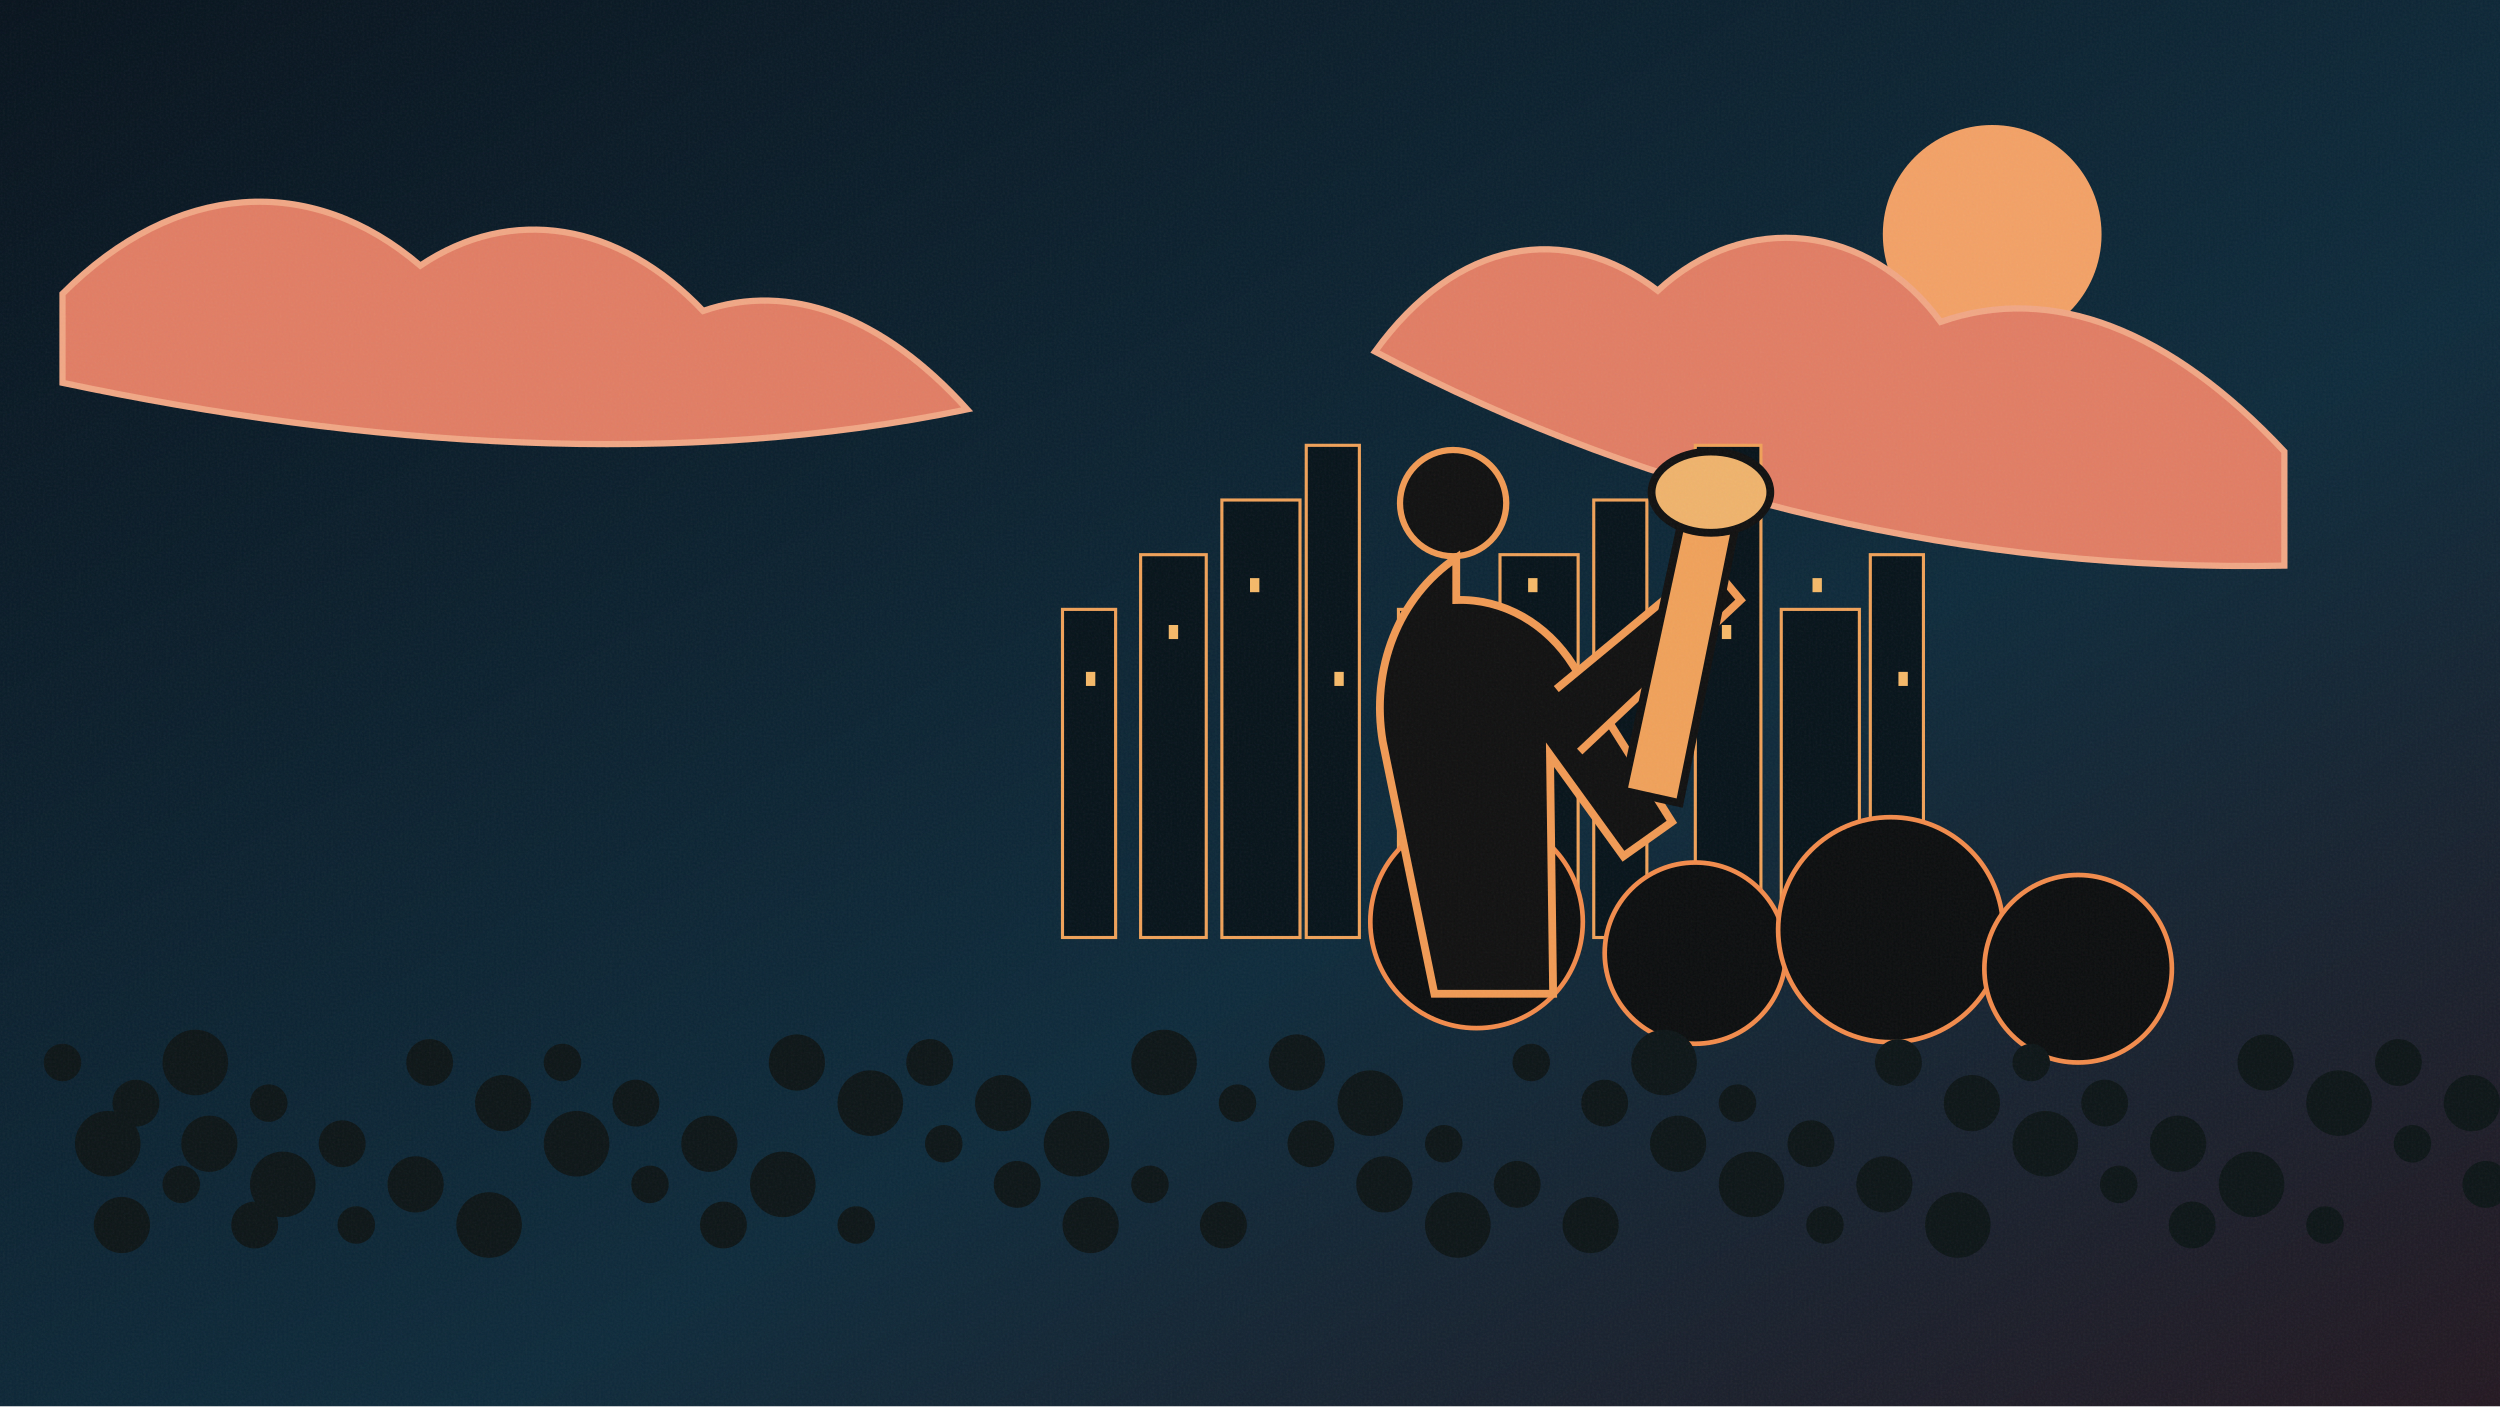
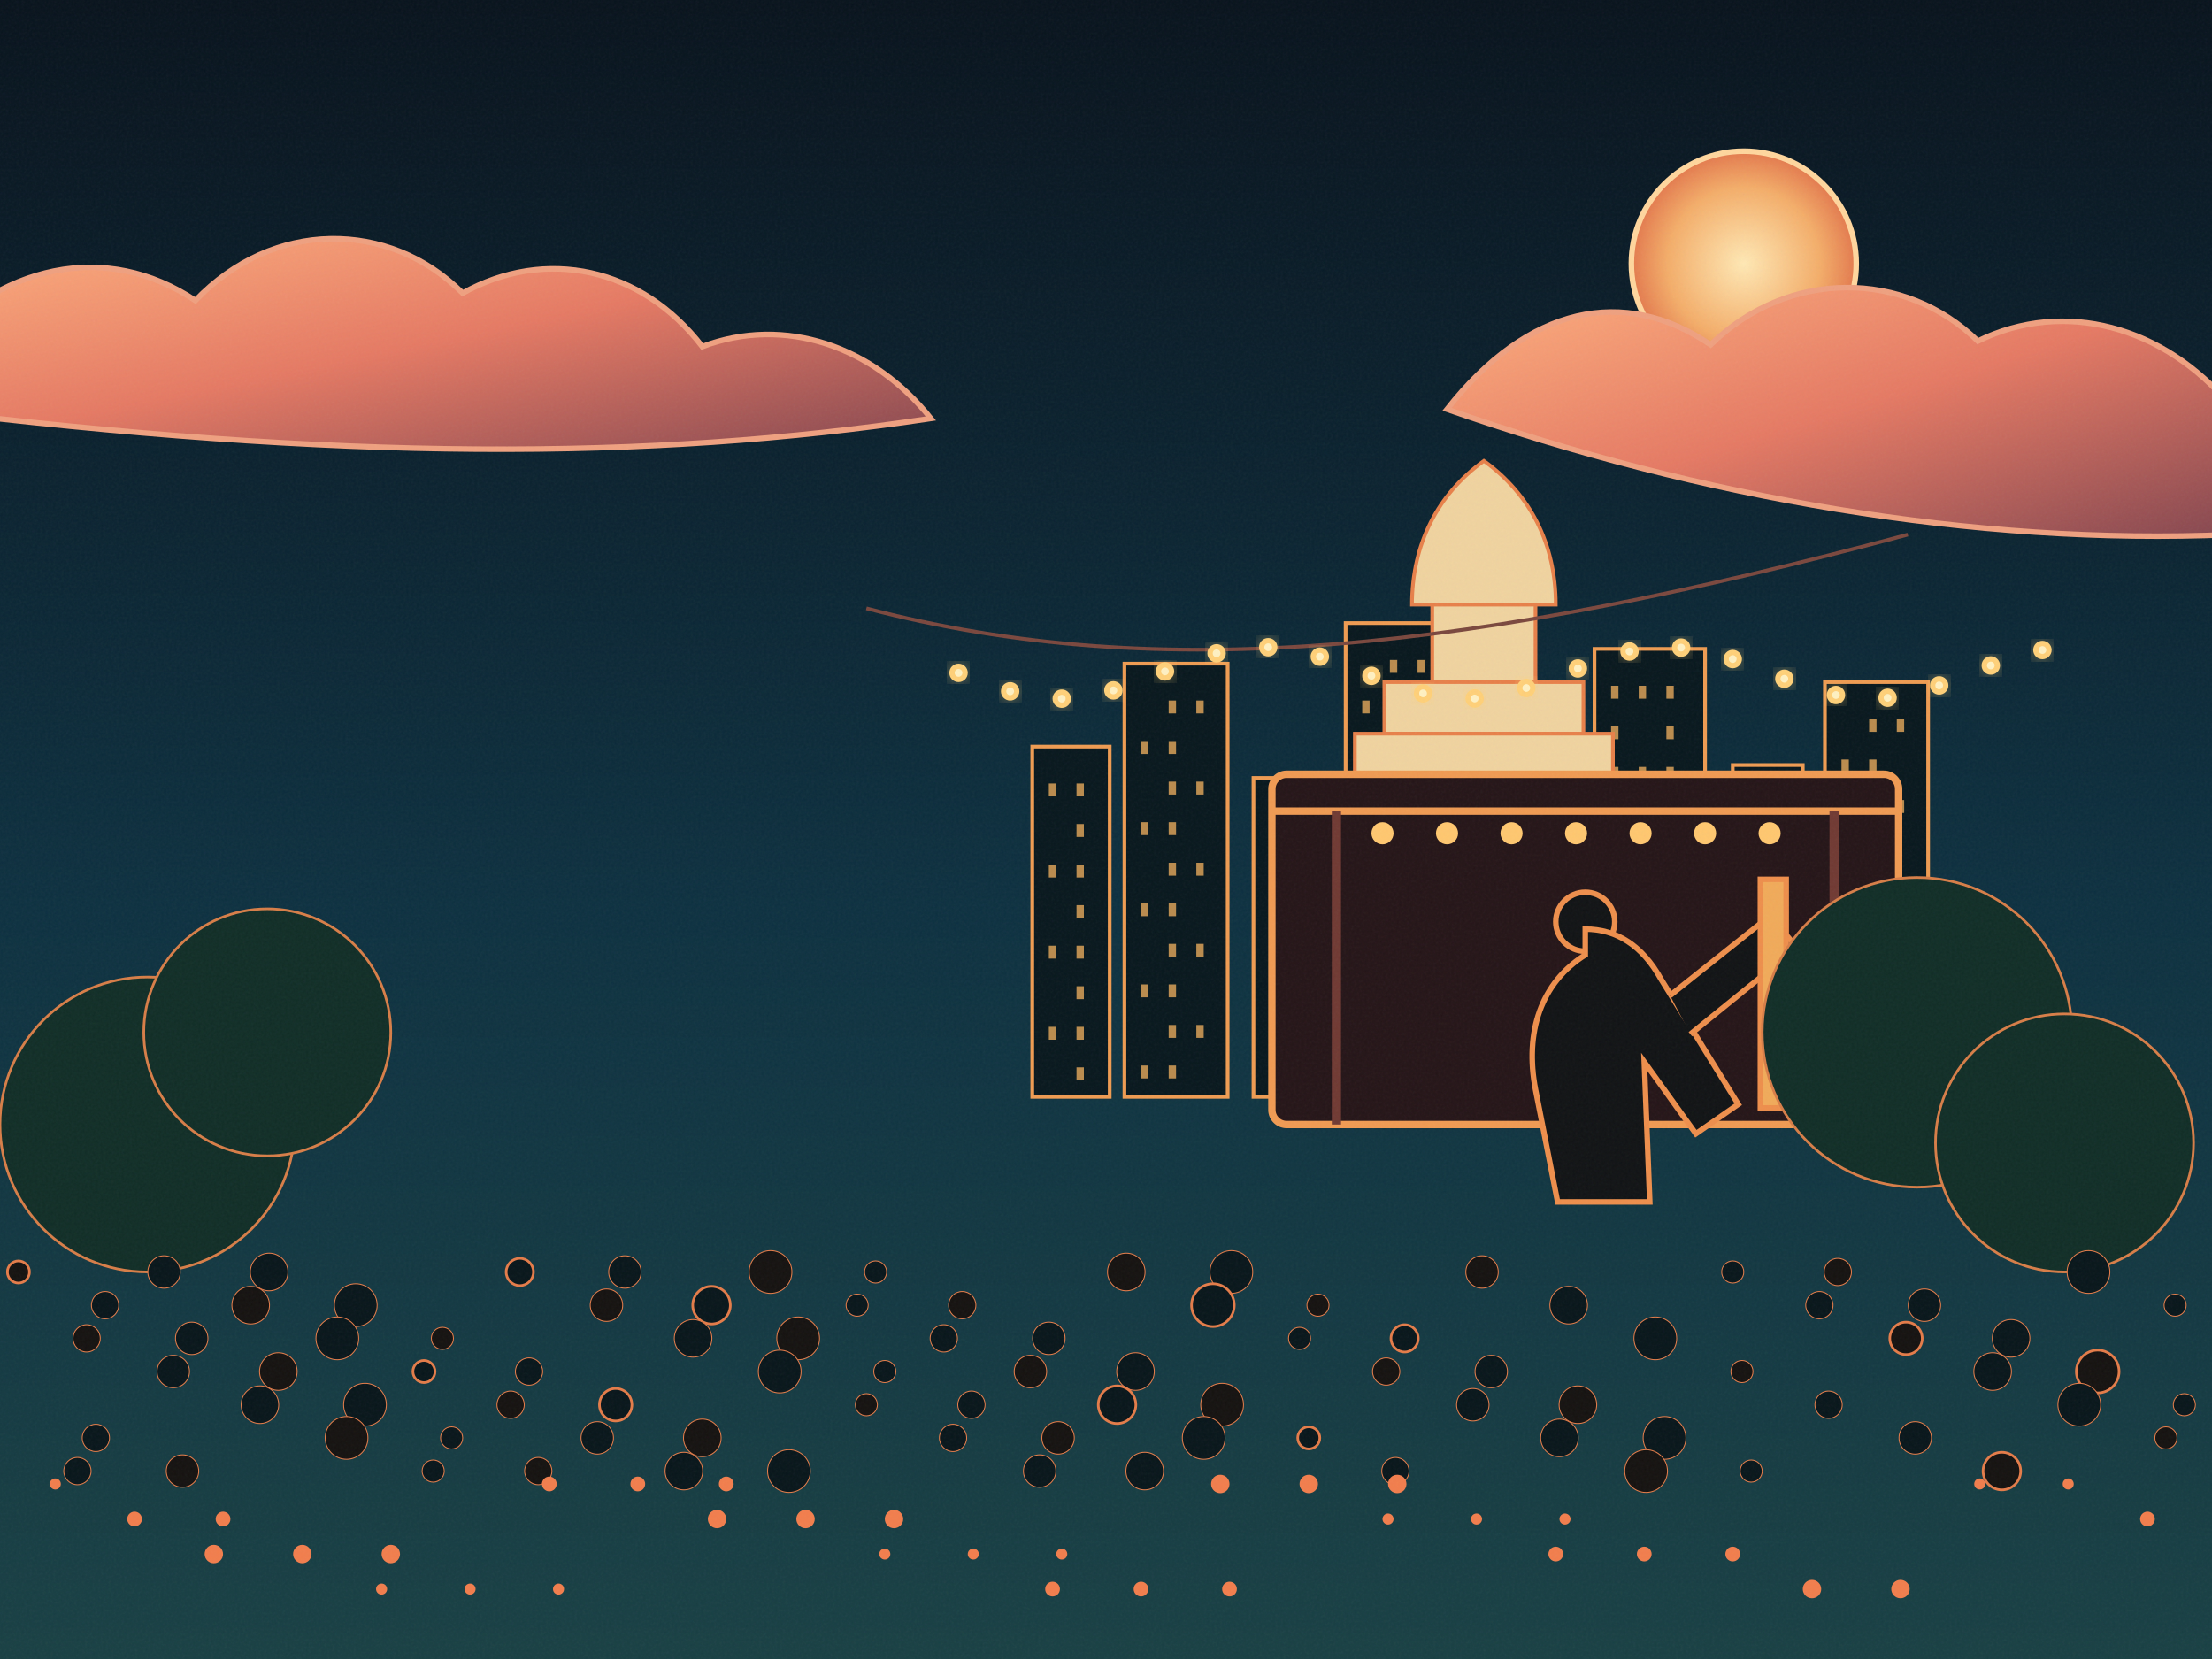
- <svg xmlns="http://www.w3.org/2000/svg" viewBox="0 0 1600 900" preserveAspectRatio="xMidYMid slice">
+ <svg xmlns="http://www.w3.org/2000/svg" viewBox="0 0 1200 900" preserveAspectRatio="xMidYMid slice">
  <defs>
-     <linearGradient id="bg" x1="0" y1="0" x2="1" y2="1">
-       <stop stop-color="#07131d" />
-       <stop offset=".6" stop-color="#0d2a3b" />
-       <stop offset="1" stop-color="#231821" />
+     <linearGradient id="sky" x1="0" y1="0" x2="0" y2="1">
+       <stop stop-color="#07121c" />
+       <stop offset=".55" stop-color="#0c3040" />
+       <stop offset="1" stop-color="#183f43" />
    </linearGradient>
-     <filter id="g">
-       <feTurbulence type="fractalNoise" baseFrequency=".7" numOctaves="3" seed="23" />
+     <linearGradient id="cloud" x1="0" y1="0" x2="1" y2="1">
+       <stop stop-color="#ffb07e" />
+       <stop offset=".5" stop-color="#e57963" />
+       <stop offset="1" stop-color="#85464f" />
+     </linearGradient>
+     <radialGradient id="moon">
+       <stop stop-color="#ffe8b4" />
+       <stop offset=".68" stop-color="#f4ad69" />
+       <stop offset="1" stop-color="#e3794d" />
+     </radialGradient>
+     <filter id="glow">
+       <feGaussianBlur stdDeviation="6" result="b" />
+       <feMerge>
+         <feMergeNode in="b" />
+         <feMergeNode in="SourceGraphic" />
+       </feMerge>
+     </filter>
+     <filter id="grain">
+       <feTurbulence type="fractalNoise" baseFrequency=".7" numOctaves="3" seed="22" />
      <feComponentTransfer>
-         <feFuncA type="table" tableValues="0 .06" />
+         <feFuncA type="table" tableValues="0 .055" />
      </feComponentTransfer>
    </filter>
  </defs>
-   <rect width="1600" height="900" fill="url(#bg)" />
-   <circle cx="1275" cy="150" r="70" fill="#f3a166" />
-   <g fill="#e17d64" stroke="#f1a785" stroke-width="4">
-     <path d="M880 225c52-72 122-84 181-39 56-52 135-43 181 20 71-25 147 5 220 83v73c-199 4-401-41-582-137z" />
-     <path d="M40 188c72-72 159-78 229-18 58-39 127-28 181 29 55-19 115 3 169 63-183 38-385 24-579-17z" />
-   </g>
-   <g fill="#06131a" stroke="#f0a158" stroke-width="2">
-     <rect x="680" y="390" width="34" height="210" />
-     <rect x="730" y="355" width="42" height="245" />
-     <rect x="782" y="320" width="50" height="280" />
-     <rect x="836" y="285" width="34" height="315" />
-     <rect x="895" y="390" width="42" height="210" />
-     <rect x="960" y="355" width="50" height="245" />
-     <rect x="1020" y="320" width="34" height="280" />
-     <rect x="1085" y="285" width="42" height="315" />
-     <rect x="1140" y="390" width="50" height="210" />
-     <rect x="1197" y="355" width="34" height="245" />
-   </g>
-   <g fill="#f6b968">
-     <rect x="695" y="430" width="6" height="9" />
-     <rect x="748" y="400" width="6" height="9" />
-     <rect x="800" y="370" width="6" height="9" />
-     <rect x="854" y="430" width="6" height="9" />
-     <rect x="915" y="400" width="6" height="9" />
-     <rect x="978" y="370" width="6" height="9" />
-     <rect x="1040" y="430" width="6" height="9" />
-     <rect x="1102" y="400" width="6" height="9" />
-     <rect x="1160" y="370" width="6" height="9" />
-     <rect x="1215" y="430" width="6" height="9" />
-   </g>
-   <g fill="#0b0d0e" stroke="#f38b4b" stroke-width="3">
-     <circle cx="945" cy="590" r="68" />
-     <circle cx="1085" cy="610" r="58" />
-     <circle cx="1210" cy="595" r="72" />
-     <circle cx="1330" cy="620" r="60" />
-   </g>
-   <g transform="translate(850 250)">
-     <circle cx="80" cy="72" r="34" fill="#101010" stroke="#f19a54" stroke-width="4" />
-     <path d="M82 107c-37 25-55 71-47 118l33 161h76l-2-153 47 65 31-22-63-100c-17-27-45-43-75-42z" fill="#101010" stroke="#f19a54" stroke-width="5" />
-     <path d="M146 191l98-81 20 24-103 97" fill="#101010" stroke="#f19a54" stroke-width="5" />
-     <path d="M230 66l33 10-38 188-36-8z" fill="#f0a15a" stroke="#101010" stroke-width="5" />
-     <ellipse cx="245" cy="65" rx="38" ry="26" fill="#efb36c" stroke="#101010" stroke-width="5" />
-   </g>
-   <g fill="#0c1517">
-     <circle cx="40" cy="680" r="12" />
-     <circle cx="87" cy="706" r="15" />
-     <circle cx="134" cy="732" r="18" />
-     <circle cx="181" cy="758" r="21" />
-     <circle cx="228" cy="784" r="12" />
-     <circle cx="275" cy="680" r="15" />
-     <circle cx="322" cy="706" r="18" />
-     <circle cx="369" cy="732" r="21" />
-     <circle cx="416" cy="758" r="12" />
-     <circle cx="463" cy="784" r="15" />
-     <circle cx="510" cy="680" r="18" />
-     <circle cx="557" cy="706" r="21" />
-     <circle cx="604" cy="732" r="12" />
-     <circle cx="651" cy="758" r="15" />
-     <circle cx="698" cy="784" r="18" />
-     <circle cx="745" cy="680" r="21" />
-     <circle cx="792" cy="706" r="12" />
-     <circle cx="839" cy="732" r="15" />
-     <circle cx="886" cy="758" r="18" />
-     <circle cx="933" cy="784" r="21" />
-     <circle cx="980" cy="680" r="12" />
-     <circle cx="1027" cy="706" r="15" />
-     <circle cx="1074" cy="732" r="18" />
-     <circle cx="1121" cy="758" r="21" />
-     <circle cx="1168" cy="784" r="12" />
-     <circle cx="1215" cy="680" r="15" />
-     <circle cx="1262" cy="706" r="18" />
-     <circle cx="1309" cy="732" r="21" />
-     <circle cx="1356" cy="758" r="12" />
-     <circle cx="1403" cy="784" r="15" />
-     <circle cx="1450" cy="680" r="18" />
-     <circle cx="1497" cy="706" r="21" />
-     <circle cx="1544" cy="732" r="12" />
-     <circle cx="1591" cy="758" r="15" />
-     <circle cx="78" cy="784" r="18" />
-     <circle cx="125" cy="680" r="21" />
-     <circle cx="172" cy="706" r="12" />
-     <circle cx="219" cy="732" r="15" />
-     <circle cx="266" cy="758" r="18" />
-     <circle cx="313" cy="784" r="21" />
-     <circle cx="360" cy="680" r="12" />
-     <circle cx="407" cy="706" r="15" />
-     <circle cx="454" cy="732" r="18" />
-     <circle cx="501" cy="758" r="21" />
-     <circle cx="548" cy="784" r="12" />
-     <circle cx="595" cy="680" r="15" />
-     <circle cx="642" cy="706" r="18" />
-     <circle cx="689" cy="732" r="21" />
-     <circle cx="736" cy="758" r="12" />
-     <circle cx="783" cy="784" r="15" />
-     <circle cx="830" cy="680" r="18" />
-     <circle cx="877" cy="706" r="21" />
-     <circle cx="924" cy="732" r="12" />
-     <circle cx="971" cy="758" r="15" />
-     <circle cx="1018" cy="784" r="18" />
-     <circle cx="1065" cy="680" r="21" />
-     <circle cx="1112" cy="706" r="12" />
-     <circle cx="1159" cy="732" r="15" />
-     <circle cx="1206" cy="758" r="18" />
-     <circle cx="1253" cy="784" r="21" />
-     <circle cx="1300" cy="680" r="12" />
-     <circle cx="1347" cy="706" r="15" />
-     <circle cx="1394" cy="732" r="18" />
-     <circle cx="1441" cy="758" r="21" />
-     <circle cx="1488" cy="784" r="12" />
-     <circle cx="1535" cy="680" r="15" />
-     <circle cx="1582" cy="706" r="18" />
-     <circle cx="69" cy="732" r="21" />
-     <circle cx="116" cy="758" r="12" />
-     <circle cx="163" cy="784" r="15" />
-   </g>
-   <rect width="1600" height="900" filter="url(#g)" />
+   <rect width="1200" height="900" fill="url(#sky)" />
+   <circle cx="946" cy="143" r="61" fill="url(#moon)" stroke="#ffd69d" stroke-width="3" />
+   <g fill="url(#cloud)" stroke="#efa07f" stroke-width="3">
+     <path d="M-45 194c45-52 103-63 151-31 42-44 105-44 145-4 45-25 97-14 130 29 45-17 93 0 124 39-153 23-321 23-550-5z" />
+     <path d="M785 222c44-56 96-67 143-35 42-41 105-41 145-2 47-23 101-8 137 35v70c-139 6-288-20-425-68z" />
+   </g>
+   <rect x="560" y="405" width="42" height="190" fill="#07171d" stroke="#ef9b51" stroke-width="2" />
+   <rect x="569" y="425" width="4" height="7" fill="#f6b25d" opacity=".75" />
+   <rect x="584" y="425" width="4" height="7" fill="#f6b25d" opacity=".75" />
+   <rect x="584" y="447" width="4" height="7" fill="#f6b25d" opacity=".75" />
+   <rect x="569" y="469" width="4" height="7" fill="#f6b25d" opacity=".75" />
+   <rect x="584" y="469" width="4" height="7" fill="#f6b25d" opacity=".75" />
+   <rect x="584" y="491" width="4" height="7" fill="#f6b25d" opacity=".75" />
+   <rect x="569" y="513" width="4" height="7" fill="#f6b25d" opacity=".75" />
+   <rect x="584" y="513" width="4" height="7" fill="#f6b25d" opacity=".75" />
+   <rect x="584" y="535" width="4" height="7" fill="#f6b25d" opacity=".75" />
+   <rect x="569" y="557" width="4" height="7" fill="#f6b25d" opacity=".75" />
+   <rect x="584" y="557" width="4" height="7" fill="#f6b25d" opacity=".75" />
+   <rect x="584" y="579" width="4" height="7" fill="#f6b25d" opacity=".75" />
+   <rect x="610" y="360" width="56" height="235" fill="#07171d" stroke="#ef9b51" stroke-width="2" />
+   <rect x="634" y="380" width="4" height="7" fill="#f6b25d" opacity=".75" />
+   <rect x="649" y="380" width="4" height="7" fill="#f6b25d" opacity=".75" />
+   <rect x="619" y="402" width="4" height="7" fill="#f6b25d" opacity=".75" />
+   <rect x="634" y="402" width="4" height="7" fill="#f6b25d" opacity=".75" />
+   <rect x="634" y="424" width="4" height="7" fill="#f6b25d" opacity=".75" />
+   <rect x="649" y="424" width="4" height="7" fill="#f6b25d" opacity=".75" />
+   <rect x="619" y="446" width="4" height="7" fill="#f6b25d" opacity=".75" />
+   <rect x="634" y="446" width="4" height="7" fill="#f6b25d" opacity=".75" />
+   <rect x="634" y="468" width="4" height="7" fill="#f6b25d" opacity=".75" />
+   <rect x="649" y="468" width="4" height="7" fill="#f6b25d" opacity=".75" />
+   <rect x="619" y="490" width="4" height="7" fill="#f6b25d" opacity=".75" />
+   <rect x="634" y="490" width="4" height="7" fill="#f6b25d" opacity=".75" />
+   <rect x="634" y="512" width="4" height="7" fill="#f6b25d" opacity=".75" />
+   <rect x="649" y="512" width="4" height="7" fill="#f6b25d" opacity=".75" />
+   <rect x="619" y="534" width="4" height="7" fill="#f6b25d" opacity=".75" />
+   <rect x="634" y="534" width="4" height="7" fill="#f6b25d" opacity=".75" />
+   <rect x="634" y="556" width="4" height="7" fill="#f6b25d" opacity=".75" />
+   <rect x="649" y="556" width="4" height="7" fill="#f6b25d" opacity=".75" />
+   <rect x="619" y="578" width="4" height="7" fill="#f6b25d" opacity=".75" />
+   <rect x="634" y="578" width="4" height="7" fill="#f6b25d" opacity=".75" />
+   <rect x="680" y="422" width="37" height="173" fill="#07171d" stroke="#ef9b51" stroke-width="2" />
+   <rect x="689" y="442" width="4" height="7" fill="#f6b25d" opacity=".75" />
+   <rect x="689" y="464" width="4" height="7" fill="#f6b25d" opacity=".75" />
+   <rect x="704" y="464" width="4" height="7" fill="#f6b25d" opacity=".75" />
+   <rect x="689" y="486" width="4" height="7" fill="#f6b25d" opacity=".75" />
+   <rect x="689" y="508" width="4" height="7" fill="#f6b25d" opacity=".75" />
+   <rect x="704" y="508" width="4" height="7" fill="#f6b25d" opacity=".75" />
+   <rect x="689" y="530" width="4" height="7" fill="#f6b25d" opacity=".75" />
+   <rect x="689" y="552" width="4" height="7" fill="#f6b25d" opacity=".75" />
+   <rect x="704" y="552" width="4" height="7" fill="#f6b25d" opacity=".75" />
+   <rect x="689" y="574" width="4" height="7" fill="#f6b25d" opacity=".75" />
+   <rect x="730" y="338" width="64" height="257" fill="#07171d" stroke="#ef9b51" stroke-width="2" />
+   <rect x="754" y="358" width="4" height="7" fill="#f6b25d" opacity=".75" />
+   <rect x="769" y="358" width="4" height="7" fill="#f6b25d" opacity=".75" />
+   <rect x="784" y="358" width="4" height="7" fill="#f6b25d" opacity=".75" />
+   <rect x="739" y="380" width="4" height="7" fill="#f6b25d" opacity=".75" />
+   <rect x="754" y="380" width="4" height="7" fill="#f6b25d" opacity=".75" />
+   <rect x="784" y="380" width="4" height="7" fill="#f6b25d" opacity=".75" />
+   <rect x="754" y="402" width="4" height="7" fill="#f6b25d" opacity=".75" />
+   <rect x="769" y="402" width="4" height="7" fill="#f6b25d" opacity=".75" />
+   <rect x="784" y="402" width="4" height="7" fill="#f6b25d" opacity=".75" />
+   <rect x="739" y="424" width="4" height="7" fill="#f6b25d" opacity=".75" />
+   <rect x="754" y="424" width="4" height="7" fill="#f6b25d" opacity=".75" />
+   <rect x="784" y="424" width="4" height="7" fill="#f6b25d" opacity=".75" />
+   <rect x="754" y="446" width="4" height="7" fill="#f6b25d" opacity=".75" />
+   <rect x="769" y="446" width="4" height="7" fill="#f6b25d" opacity=".75" />
+   <rect x="784" y="446" width="4" height="7" fill="#f6b25d" opacity=".75" />
+   <rect x="739" y="468" width="4" height="7" fill="#f6b25d" opacity=".75" />
+   <rect x="754" y="468" width="4" height="7" fill="#f6b25d" opacity=".75" />
+   <rect x="784" y="468" width="4" height="7" fill="#f6b25d" opacity=".75" />
+   <rect x="754" y="490" width="4" height="7" fill="#f6b25d" opacity=".75" />
+   <rect x="769" y="490" width="4" height="7" fill="#f6b25d" opacity=".75" />
+   <rect x="784" y="490" width="4" height="7" fill="#f6b25d" opacity=".75" />
+   <rect x="739" y="512" width="4" height="7" fill="#f6b25d" opacity=".75" />
+   <rect x="754" y="512" width="4" height="7" fill="#f6b25d" opacity=".75" />
+   <rect x="784" y="512" width="4" height="7" fill="#f6b25d" opacity=".75" />
+   <rect x="754" y="534" width="4" height="7" fill="#f6b25d" opacity=".75" />
+   <rect x="769" y="534" width="4" height="7" fill="#f6b25d" opacity=".75" />
+   <rect x="784" y="534" width="4" height="7" fill="#f6b25d" opacity=".75" />
+   <rect x="739" y="556" width="4" height="7" fill="#f6b25d" opacity=".75" />
+   <rect x="754" y="556" width="4" height="7" fill="#f6b25d" opacity=".75" />
+   <rect x="784" y="556" width="4" height="7" fill="#f6b25d" opacity=".75" />
+   <rect x="754" y="578" width="4" height="7" fill="#f6b25d" opacity=".75" />
+   <rect x="769" y="578" width="4" height="7" fill="#f6b25d" opacity=".75" />
+   <rect x="784" y="578" width="4" height="7" fill="#f6b25d" opacity=".75" />
+   <rect x="805" y="395" width="46" height="200" fill="#07171d" stroke="#ef9b51" stroke-width="2" />
+   <rect x="814" y="415" width="4" height="7" fill="#f6b25d" opacity=".75" />
+   <rect x="814" y="437" width="4" height="7" fill="#f6b25d" opacity=".75" />
+   <rect x="829" y="437" width="4" height="7" fill="#f6b25d" opacity=".75" />
+   <rect x="814" y="459" width="4" height="7" fill="#f6b25d" opacity=".75" />
+   <rect x="814" y="481" width="4" height="7" fill="#f6b25d" opacity=".75" />
+   <rect x="829" y="481" width="4" height="7" fill="#f6b25d" opacity=".75" />
+   <rect x="814" y="503" width="4" height="7" fill="#f6b25d" opacity=".75" />
+   <rect x="814" y="525" width="4" height="7" fill="#f6b25d" opacity=".75" />
+   <rect x="829" y="525" width="4" height="7" fill="#f6b25d" opacity=".75" />
+   <rect x="814" y="547" width="4" height="7" fill="#f6b25d" opacity=".75" />
+   <rect x="814" y="569" width="4" height="7" fill="#f6b25d" opacity=".75" />
+   <rect x="829" y="569" width="4" height="7" fill="#f6b25d" opacity=".75" />
+   <rect x="865" y="352" width="60" height="243" fill="#07171d" stroke="#ef9b51" stroke-width="2" />
+   <rect x="874" y="372" width="4" height="7" fill="#f6b25d" opacity=".75" />
+   <rect x="889" y="372" width="4" height="7" fill="#f6b25d" opacity=".75" />
+   <rect x="904" y="372" width="4" height="7" fill="#f6b25d" opacity=".75" />
+   <rect x="874" y="394" width="4" height="7" fill="#f6b25d" opacity=".75" />
+   <rect x="904" y="394" width="4" height="7" fill="#f6b25d" opacity=".75" />
+   <rect x="874" y="416" width="4" height="7" fill="#f6b25d" opacity=".75" />
+   <rect x="889" y="416" width="4" height="7" fill="#f6b25d" opacity=".75" />
+   <rect x="904" y="416" width="4" height="7" fill="#f6b25d" opacity=".75" />
+   <rect x="874" y="438" width="4" height="7" fill="#f6b25d" opacity=".75" />
+   <rect x="904" y="438" width="4" height="7" fill="#f6b25d" opacity=".75" />
+   <rect x="874" y="460" width="4" height="7" fill="#f6b25d" opacity=".75" />
+   <rect x="889" y="460" width="4" height="7" fill="#f6b25d" opacity=".75" />
+   <rect x="904" y="460" width="4" height="7" fill="#f6b25d" opacity=".75" />
+   <rect x="874" y="482" width="4" height="7" fill="#f6b25d" opacity=".75" />
+   <rect x="904" y="482" width="4" height="7" fill="#f6b25d" opacity=".75" />
+   <rect x="874" y="504" width="4" height="7" fill="#f6b25d" opacity=".75" />
+   <rect x="889" y="504" width="4" height="7" fill="#f6b25d" opacity=".75" />
+   <rect x="904" y="504" width="4" height="7" fill="#f6b25d" opacity=".75" />
+   <rect x="874" y="526" width="4" height="7" fill="#f6b25d" opacity=".75" />
+   <rect x="904" y="526" width="4" height="7" fill="#f6b25d" opacity=".75" />
+   <rect x="874" y="548" width="4" height="7" fill="#f6b25d" opacity=".75" />
+   <rect x="889" y="548" width="4" height="7" fill="#f6b25d" opacity=".75" />
+   <rect x="904" y="548" width="4" height="7" fill="#f6b25d" opacity=".75" />
+   <rect x="874" y="570" width="4" height="7" fill="#f6b25d" opacity=".75" />
+   <rect x="904" y="570" width="4" height="7" fill="#f6b25d" opacity=".75" />
+   <rect x="940" y="415" width="38" height="180" fill="#07171d" stroke="#ef9b51" stroke-width="2" />
+   <rect x="949" y="435" width="4" height="7" fill="#f6b25d" opacity=".75" />
+   <rect x="964" y="435" width="4" height="7" fill="#f6b25d" opacity=".75" />
+   <rect x="964" y="457" width="4" height="7" fill="#f6b25d" opacity=".75" />
+   <rect x="949" y="479" width="4" height="7" fill="#f6b25d" opacity=".75" />
+   <rect x="964" y="479" width="4" height="7" fill="#f6b25d" opacity=".75" />
+   <rect x="964" y="501" width="4" height="7" fill="#f6b25d" opacity=".75" />
+   <rect x="949" y="523" width="4" height="7" fill="#f6b25d" opacity=".75" />
+   <rect x="964" y="523" width="4" height="7" fill="#f6b25d" opacity=".75" />
+   <rect x="964" y="545" width="4" height="7" fill="#f6b25d" opacity=".75" />
+   <rect x="949" y="567" width="4" height="7" fill="#f6b25d" opacity=".75" />
+   <rect x="964" y="567" width="4" height="7" fill="#f6b25d" opacity=".75" />
+   <rect x="990" y="370" width="56" height="225" fill="#07171d" stroke="#ef9b51" stroke-width="2" />
+   <rect x="1014" y="390" width="4" height="7" fill="#f6b25d" opacity=".75" />
+   <rect x="1029" y="390" width="4" height="7" fill="#f6b25d" opacity=".75" />
+   <rect x="999" y="412" width="4" height="7" fill="#f6b25d" opacity=".75" />
+   <rect x="1014" y="412" width="4" height="7" fill="#f6b25d" opacity=".75" />
+   <rect x="1014" y="434" width="4" height="7" fill="#f6b25d" opacity=".75" />
+   <rect x="1029" y="434" width="4" height="7" fill="#f6b25d" opacity=".75" />
+   <rect x="999" y="456" width="4" height="7" fill="#f6b25d" opacity=".75" />
+   <rect x="1014" y="456" width="4" height="7" fill="#f6b25d" opacity=".75" />
+   <rect x="1014" y="478" width="4" height="7" fill="#f6b25d" opacity=".75" />
+   <rect x="1029" y="478" width="4" height="7" fill="#f6b25d" opacity=".75" />
+   <rect x="999" y="500" width="4" height="7" fill="#f6b25d" opacity=".75" />
+   <rect x="1014" y="500" width="4" height="7" fill="#f6b25d" opacity=".75" />
+   <rect x="1014" y="522" width="4" height="7" fill="#f6b25d" opacity=".75" />
+   <rect x="1029" y="522" width="4" height="7" fill="#f6b25d" opacity=".75" />
+   <rect x="999" y="544" width="4" height="7" fill="#f6b25d" opacity=".75" />
+   <rect x="1014" y="544" width="4" height="7" fill="#f6b25d" opacity=".75" />
+   <rect x="1014" y="566" width="4" height="7" fill="#f6b25d" opacity=".75" />
+   <rect x="1029" y="566" width="4" height="7" fill="#f6b25d" opacity=".75" />
+   <g transform="translate(735 250)" fill="#f0d39f" stroke="#e78049" stroke-width="2">
+     <path d="M70 0c25 18 39 45 39 78H31C31 45 45 18 70 0z" />
+     <rect x="42" y="78" width="56" height="42" />
+     <rect x="16" y="120" width="108" height="28" />
+     <rect x="0" y="148" width="140" height="42" />
+   </g>
+   <g transform="translate(690 420)">
+     <rect x="0" y="0" width="340" height="190" rx="8" fill="#241417" stroke="#f09a52" stroke-width="4" />
+     <path d="M0 20h340" stroke="#f09a52" stroke-width="4" />
+     <path d="M35 20v170M305 20v170" stroke="#703932" stroke-width="5" />
+     <g fill="#ffc76f">
+       <circle cx="60" cy="32" r="6" />
+       <circle cx="95" cy="32" r="6" />
+       <circle cx="130" cy="32" r="6" />
+       <circle cx="165" cy="32" r="6" />
+       <circle cx="200" cy="32" r="6" />
+       <circle cx="235" cy="32" r="6" />
+       <circle cx="270" cy="32" r="6" />
+     </g>
+     <g transform="translate(150 62)" fill="#101214" stroke="#ee8e4b" stroke-width="3">
+       <circle cx="20" cy="18" r="16" />
+       <path d="M20 36c-24 15-33 42-27 73l12 61h50l-3-76 28 39 23-16-42-68c-10-18-24-27-41-27z" />
+       <path d="M66 58l54-43 15 17-58 47" />
+       <rect x="115" y="-5" width="14" height="124" fill="#f1aa59" />
+     </g>
+   </g>
+   <path d="M470 330C630 372 800 353 1035 290" fill="none" stroke="#7a473d" stroke-width="2" />
+   <circle cx="520.0" cy="365.0" r="5" fill="#ffd078" filter="url(#glow)" />
+   <circle cx="520.0" cy="365.0" r="2.1" fill="#fff1c2" />
+   <circle cx="548.0" cy="375.0" r="5" fill="#ffd078" filter="url(#glow)" />
+   <circle cx="548.0" cy="375.0" r="2.1" fill="#fff1c2" />
+   <circle cx="576.0" cy="379.0" r="5" fill="#ffd078" filter="url(#glow)" />
+   <circle cx="576.0" cy="379.0" r="2.1" fill="#fff1c2" />
+   <circle cx="604.0" cy="374.5" r="5" fill="#ffd078" filter="url(#glow)" />
+   <circle cx="604.0" cy="374.5" r="2.1" fill="#fff1c2" />
+   <circle cx="632.0" cy="364.2" r="5" fill="#ffd078" filter="url(#glow)" />
+   <circle cx="632.0" cy="364.2" r="2.1" fill="#fff1c2" />
+   <circle cx="660.0" cy="354.4" r="5" fill="#ffd078" filter="url(#glow)" />
+   <circle cx="660.0" cy="354.4" r="2.1" fill="#fff1c2" />
+   <circle cx="688.0" cy="351.1" r="5" fill="#ffd078" filter="url(#glow)" />
+   <circle cx="688.0" cy="351.1" r="2.1" fill="#fff1c2" />
+   <circle cx="716.0" cy="356.2" r="5" fill="#ffd078" filter="url(#glow)" />
+   <circle cx="716.0" cy="356.2" r="2.1" fill="#fff1c2" />
+   <circle cx="744.0" cy="366.6" r="5" fill="#ffd078" filter="url(#glow)" />
+   <circle cx="744.0" cy="366.6" r="2.1" fill="#fff1c2" />
+   <circle cx="772.0" cy="376.1" r="5" fill="#ffd078" filter="url(#glow)" />
+   <circle cx="772.0" cy="376.1" r="2.1" fill="#fff1c2" />
+   <circle cx="800.0" cy="378.9" r="5" fill="#ffd078" filter="url(#glow)" />
+   <circle cx="800.0" cy="378.9" r="2.1" fill="#fff1c2" />
+   <circle cx="828.0" cy="373.2" r="5" fill="#ffd078" filter="url(#glow)" />
+   <circle cx="828.0" cy="373.2" r="2.1" fill="#fff1c2" />
+   <circle cx="856.0" cy="362.6" r="5" fill="#ffd078" filter="url(#glow)" />
+   <circle cx="856.0" cy="362.6" r="2.1" fill="#fff1c2" />
+   <circle cx="884.0" cy="353.4" r="5" fill="#ffd078" filter="url(#glow)" />
+   <circle cx="884.0" cy="353.4" r="2.1" fill="#fff1c2" />
+   <circle cx="912.0" cy="351.3" r="5" fill="#ffd078" filter="url(#glow)" />
+   <circle cx="912.0" cy="351.3" r="2.1" fill="#fff1c2" />
+   <circle cx="940.0" cy="357.5" r="5" fill="#ffd078" filter="url(#glow)" />
+   <circle cx="940.0" cy="357.5" r="2.1" fill="#fff1c2" />
+   <circle cx="968.0" cy="368.2" r="5" fill="#ffd078" filter="url(#glow)" />
+   <circle cx="968.0" cy="368.2" r="2.1" fill="#fff1c2" />
+   <circle cx="996.0" cy="377.0" r="5" fill="#ffd078" filter="url(#glow)" />
+   <circle cx="996.0" cy="377.0" r="2.1" fill="#fff1c2" />
+   <circle cx="1024.0" cy="378.5" r="5" fill="#ffd078" filter="url(#glow)" />
+   <circle cx="1024.0" cy="378.5" r="2.1" fill="#fff1c2" />
+   <circle cx="1052.0" cy="371.8" r="5" fill="#ffd078" filter="url(#glow)" />
+   <circle cx="1052.0" cy="371.8" r="2.1" fill="#fff1c2" />
+   <circle cx="1080.0" cy="361.0" r="5" fill="#ffd078" filter="url(#glow)" />
+   <circle cx="1080.0" cy="361.0" r="2.1" fill="#fff1c2" />
+   <circle cx="1108.0" cy="352.6" r="5" fill="#ffd078" filter="url(#glow)" />
+   <circle cx="1108.0" cy="352.6" r="2.1" fill="#fff1c2" />
+   <g fill="#102d26" stroke="#d77d47" stroke-width="1.4">
+     <circle cx="80" cy="610" r="80" />
+     <circle cx="145" cy="560" r="67" />
+     <circle cx="1040" cy="560" r="84" />
+     <circle cx="1120" cy="620" r="70" />
+   </g>
+   <circle cx="10" cy="690" r="6" fill="#14110f" stroke="#e47b48" stroke-width="1.4" />
+   <circle cx="57" cy="708" r="7.4" fill="#07151a" stroke="#e47b48" stroke-width="0.5" />
+   <circle cx="104" cy="726" r="8.8" fill="#07151a" stroke="#e47b48" stroke-width="0.5" />
+   <circle cx="151" cy="744" r="10.2" fill="#14110f" stroke="#e47b48" stroke-width="0.5" />
+   <circle cx="198" cy="762" r="11.6" fill="#07151a" stroke="#e47b48" stroke-width="0.5" />
+   <circle cx="245" cy="780" r="6" fill="#07151a" stroke="#e47b48" stroke-width="0.5" />
+   <circle cx="292" cy="798" r="7.4" fill="#14110f" stroke="#e47b48" stroke-width="0.5" />
+   <circle cx="339" cy="690" r="8.8" fill="#07151a" stroke="#e47b48" stroke-width="0.5" />
+   <circle cx="386" cy="708" r="10.2" fill="#07151a" stroke="#e47b48" stroke-width="1.4" />
+   <circle cx="433" cy="726" r="11.6" fill="#14110f" stroke="#e47b48" stroke-width="0.5" />
+   <circle cx="480" cy="744" r="6" fill="#07151a" stroke="#e47b48" stroke-width="0.5" />
+   <circle cx="527" cy="762" r="7.4" fill="#07151a" stroke="#e47b48" stroke-width="0.5" />
+   <circle cx="574" cy="780" r="8.8" fill="#14110f" stroke="#e47b48" stroke-width="0.5" />
+   <circle cx="621" cy="798" r="10.2" fill="#07151a" stroke="#e47b48" stroke-width="0.5" />
+   <circle cx="668" cy="690" r="11.6" fill="#07151a" stroke="#e47b48" stroke-width="0.5" />
+   <circle cx="715" cy="708" r="6" fill="#14110f" stroke="#e47b48" stroke-width="0.5" />
+   <circle cx="762" cy="726" r="7.4" fill="#07151a" stroke="#e47b48" stroke-width="1.4" />
+   <circle cx="809" cy="744" r="8.8" fill="#07151a" stroke="#e47b48" stroke-width="0.5" />
+   <circle cx="856" cy="762" r="10.2" fill="#14110f" stroke="#e47b48" stroke-width="0.5" />
+   <circle cx="903" cy="780" r="11.6" fill="#07151a" stroke="#e47b48" stroke-width="0.5" />
+   <circle cx="950" cy="798" r="6" fill="#07151a" stroke="#e47b48" stroke-width="0.5" />
+   <circle cx="997" cy="690" r="7.4" fill="#14110f" stroke="#e47b48" stroke-width="0.5" />
+   <circle cx="1044" cy="708" r="8.8" fill="#07151a" stroke="#e47b48" stroke-width="0.5" />
+   <circle cx="1091" cy="726" r="10.2" fill="#07151a" stroke="#e47b48" stroke-width="0.5" />
+   <circle cx="1138" cy="744" r="11.6" fill="#14110f" stroke="#e47b48" stroke-width="1.4" />
+   <circle cx="1185" cy="762" r="6" fill="#07151a" stroke="#e47b48" stroke-width="0.5" />
+   <circle cx="52" cy="780" r="7.4" fill="#07151a" stroke="#e47b48" stroke-width="0.5" />
+   <circle cx="99" cy="798" r="8.8" fill="#14110f" stroke="#e47b48" stroke-width="0.5" />
+   <circle cx="146" cy="690" r="10.2" fill="#07151a" stroke="#e47b48" stroke-width="0.5" />
+   <circle cx="193" cy="708" r="11.6" fill="#07151a" stroke="#e47b48" stroke-width="0.5" />
+   <circle cx="240" cy="726" r="6" fill="#14110f" stroke="#e47b48" stroke-width="0.5" />
+   <circle cx="287" cy="744" r="7.4" fill="#07151a" stroke="#e47b48" stroke-width="0.5" />
+   <circle cx="334" cy="762" r="8.8" fill="#07151a" stroke="#e47b48" stroke-width="1.4" />
+   <circle cx="381" cy="780" r="10.2" fill="#14110f" stroke="#e47b48" stroke-width="0.5" />
+   <circle cx="428" cy="798" r="11.6" fill="#07151a" stroke="#e47b48" stroke-width="0.5" />
+   <circle cx="475" cy="690" r="6" fill="#07151a" stroke="#e47b48" stroke-width="0.5" />
+   <circle cx="522" cy="708" r="7.4" fill="#14110f" stroke="#e47b48" stroke-width="0.5" />
+   <circle cx="569" cy="726" r="8.8" fill="#07151a" stroke="#e47b48" stroke-width="0.5" />
+   <circle cx="616" cy="744" r="10.2" fill="#07151a" stroke="#e47b48" stroke-width="0.5" />
+   <circle cx="663" cy="762" r="11.6" fill="#14110f" stroke="#e47b48" stroke-width="0.5" />
+   <circle cx="710" cy="780" r="6" fill="#07151a" stroke="#e47b48" stroke-width="1.4" />
+   <circle cx="757" cy="798" r="7.4" fill="#07151a" stroke="#e47b48" stroke-width="0.5" />
+   <circle cx="804" cy="690" r="8.8" fill="#14110f" stroke="#e47b48" stroke-width="0.5" />
+   <circle cx="851" cy="708" r="10.2" fill="#07151a" stroke="#e47b48" stroke-width="0.5" />
+   <circle cx="898" cy="726" r="11.6" fill="#07151a" stroke="#e47b48" stroke-width="0.5" />
+   <circle cx="945" cy="744" r="6" fill="#14110f" stroke="#e47b48" stroke-width="0.5" />
+   <circle cx="992" cy="762" r="7.4" fill="#07151a" stroke="#e47b48" stroke-width="0.5" />
+   <circle cx="1039" cy="780" r="8.8" fill="#07151a" stroke="#e47b48" stroke-width="0.5" />
+   <circle cx="1086" cy="798" r="10.2" fill="#14110f" stroke="#e47b48" stroke-width="1.4" />
+   <circle cx="1133" cy="690" r="11.6" fill="#07151a" stroke="#e47b48" stroke-width="0.5" />
+   <circle cx="1180" cy="708" r="6" fill="#07151a" stroke="#e47b48" stroke-width="0.5" />
+   <circle cx="47" cy="726" r="7.4" fill="#14110f" stroke="#e47b48" stroke-width="0.5" />
+   <circle cx="94" cy="744" r="8.8" fill="#07151a" stroke="#e47b48" stroke-width="0.5" />
+   <circle cx="141" cy="762" r="10.2" fill="#07151a" stroke="#e47b48" stroke-width="0.5" />
+   <circle cx="188" cy="780" r="11.6" fill="#14110f" stroke="#e47b48" stroke-width="0.5" />
+   <circle cx="235" cy="798" r="6" fill="#07151a" stroke="#e47b48" stroke-width="0.5" />
+   <circle cx="282" cy="690" r="7.4" fill="#07151a" stroke="#e47b48" stroke-width="1.4" />
+   <circle cx="329" cy="708" r="8.8" fill="#14110f" stroke="#e47b48" stroke-width="0.5" />
+   <circle cx="376" cy="726" r="10.2" fill="#07151a" stroke="#e47b48" stroke-width="0.5" />
+   <circle cx="423" cy="744" r="11.6" fill="#07151a" stroke="#e47b48" stroke-width="0.5" />
+   <circle cx="470" cy="762" r="6" fill="#14110f" stroke="#e47b48" stroke-width="0.5" />
+   <circle cx="517" cy="780" r="7.4" fill="#07151a" stroke="#e47b48" stroke-width="0.5" />
+   <circle cx="564" cy="798" r="8.8" fill="#07151a" stroke="#e47b48" stroke-width="0.5" />
+   <circle cx="611" cy="690" r="10.2" fill="#14110f" stroke="#e47b48" stroke-width="0.5" />
+   <circle cx="658" cy="708" r="11.6" fill="#07151a" stroke="#e47b48" stroke-width="1.4" />
+   <circle cx="705" cy="726" r="6" fill="#07151a" stroke="#e47b48" stroke-width="0.5" />
+   <circle cx="752" cy="744" r="7.4" fill="#14110f" stroke="#e47b48" stroke-width="0.5" />
+   <circle cx="799" cy="762" r="8.8" fill="#07151a" stroke="#e47b48" stroke-width="0.5" />
+   <circle cx="846" cy="780" r="10.2" fill="#07151a" stroke="#e47b48" stroke-width="0.5" />
+   <circle cx="893" cy="798" r="11.6" fill="#14110f" stroke="#e47b48" stroke-width="0.5" />
+   <circle cx="940" cy="690" r="6" fill="#07151a" stroke="#e47b48" stroke-width="0.5" />
+   <circle cx="987" cy="708" r="7.4" fill="#07151a" stroke="#e47b48" stroke-width="0.5" />
+   <circle cx="1034" cy="726" r="8.8" fill="#14110f" stroke="#e47b48" stroke-width="1.4" />
+   <circle cx="1081" cy="744" r="10.2" fill="#07151a" stroke="#e47b48" stroke-width="0.5" />
+   <circle cx="1128" cy="762" r="11.6" fill="#07151a" stroke="#e47b48" stroke-width="0.5" />
+   <circle cx="1175" cy="780" r="6" fill="#14110f" stroke="#e47b48" stroke-width="0.5" />
+   <circle cx="42" cy="798" r="7.4" fill="#07151a" stroke="#e47b48" stroke-width="0.5" />
+   <circle cx="89" cy="690" r="8.8" fill="#07151a" stroke="#e47b48" stroke-width="0.5" />
+   <circle cx="136" cy="708" r="10.2" fill="#14110f" stroke="#e47b48" stroke-width="0.5" />
+   <circle cx="183" cy="726" r="11.6" fill="#07151a" stroke="#e47b48" stroke-width="0.5" />
+   <circle cx="230" cy="744" r="6" fill="#07151a" stroke="#e47b48" stroke-width="1.4" />
+   <circle cx="277" cy="762" r="7.4" fill="#14110f" stroke="#e47b48" stroke-width="0.5" />
+   <circle cx="324" cy="780" r="8.8" fill="#07151a" stroke="#e47b48" stroke-width="0.5" />
+   <circle cx="371" cy="798" r="10.2" fill="#07151a" stroke="#e47b48" stroke-width="0.5" />
+   <circle cx="418" cy="690" r="11.6" fill="#14110f" stroke="#e47b48" stroke-width="0.5" />
+   <circle cx="465" cy="708" r="6" fill="#07151a" stroke="#e47b48" stroke-width="0.5" />
+   <circle cx="512" cy="726" r="7.4" fill="#07151a" stroke="#e47b48" stroke-width="0.5" />
+   <circle cx="559" cy="744" r="8.8" fill="#14110f" stroke="#e47b48" stroke-width="0.5" />
+   <circle cx="606" cy="762" r="10.2" fill="#07151a" stroke="#e47b48" stroke-width="1.4" />
+   <circle cx="653" cy="780" r="11.6" fill="#07151a" stroke="#e47b48" stroke-width="0.5" />
+   <g fill="#f27d4c">
+     <circle cx="30" cy="805" r="3" />
+     <circle cx="121" cy="824" r="4" />
+     <circle cx="212" cy="843" r="5" />
+     <circle cx="303" cy="862" r="3" />
+     <circle cx="394" cy="805" r="4" />
+     <circle cx="485" cy="824" r="5" />
+     <circle cx="576" cy="843" r="3" />
+     <circle cx="667" cy="862" r="4" />
+     <circle cx="758" cy="805" r="5" />
+     <circle cx="849" cy="824" r="3" />
+     <circle cx="940" cy="843" r="4" />
+     <circle cx="1031" cy="862" r="5" />
+     <circle cx="1122" cy="805" r="3" />
+     <circle cx="73" cy="824" r="4" />
+     <circle cx="164" cy="843" r="5" />
+     <circle cx="255" cy="862" r="3" />
+     <circle cx="346" cy="805" r="4" />
+     <circle cx="437" cy="824" r="5" />
+     <circle cx="528" cy="843" r="3" />
+     <circle cx="619" cy="862" r="4" />
+     <circle cx="710" cy="805" r="5" />
+     <circle cx="801" cy="824" r="3" />
+     <circle cx="892" cy="843" r="4" />
+     <circle cx="983" cy="862" r="5" />
+     <circle cx="1074" cy="805" r="3" />
+     <circle cx="1165" cy="824" r="4" />
+     <circle cx="116" cy="843" r="5" />
+     <circle cx="207" cy="862" r="3" />
+     <circle cx="298" cy="805" r="4" />
+     <circle cx="389" cy="824" r="5" />
+     <circle cx="480" cy="843" r="3" />
+     <circle cx="571" cy="862" r="4" />
+     <circle cx="662" cy="805" r="5" />
+     <circle cx="753" cy="824" r="3" />
+     <circle cx="844" cy="843" r="4" />
+   </g>
+   <rect width="1200" height="900" filter="url(#grain)" />
</svg>
